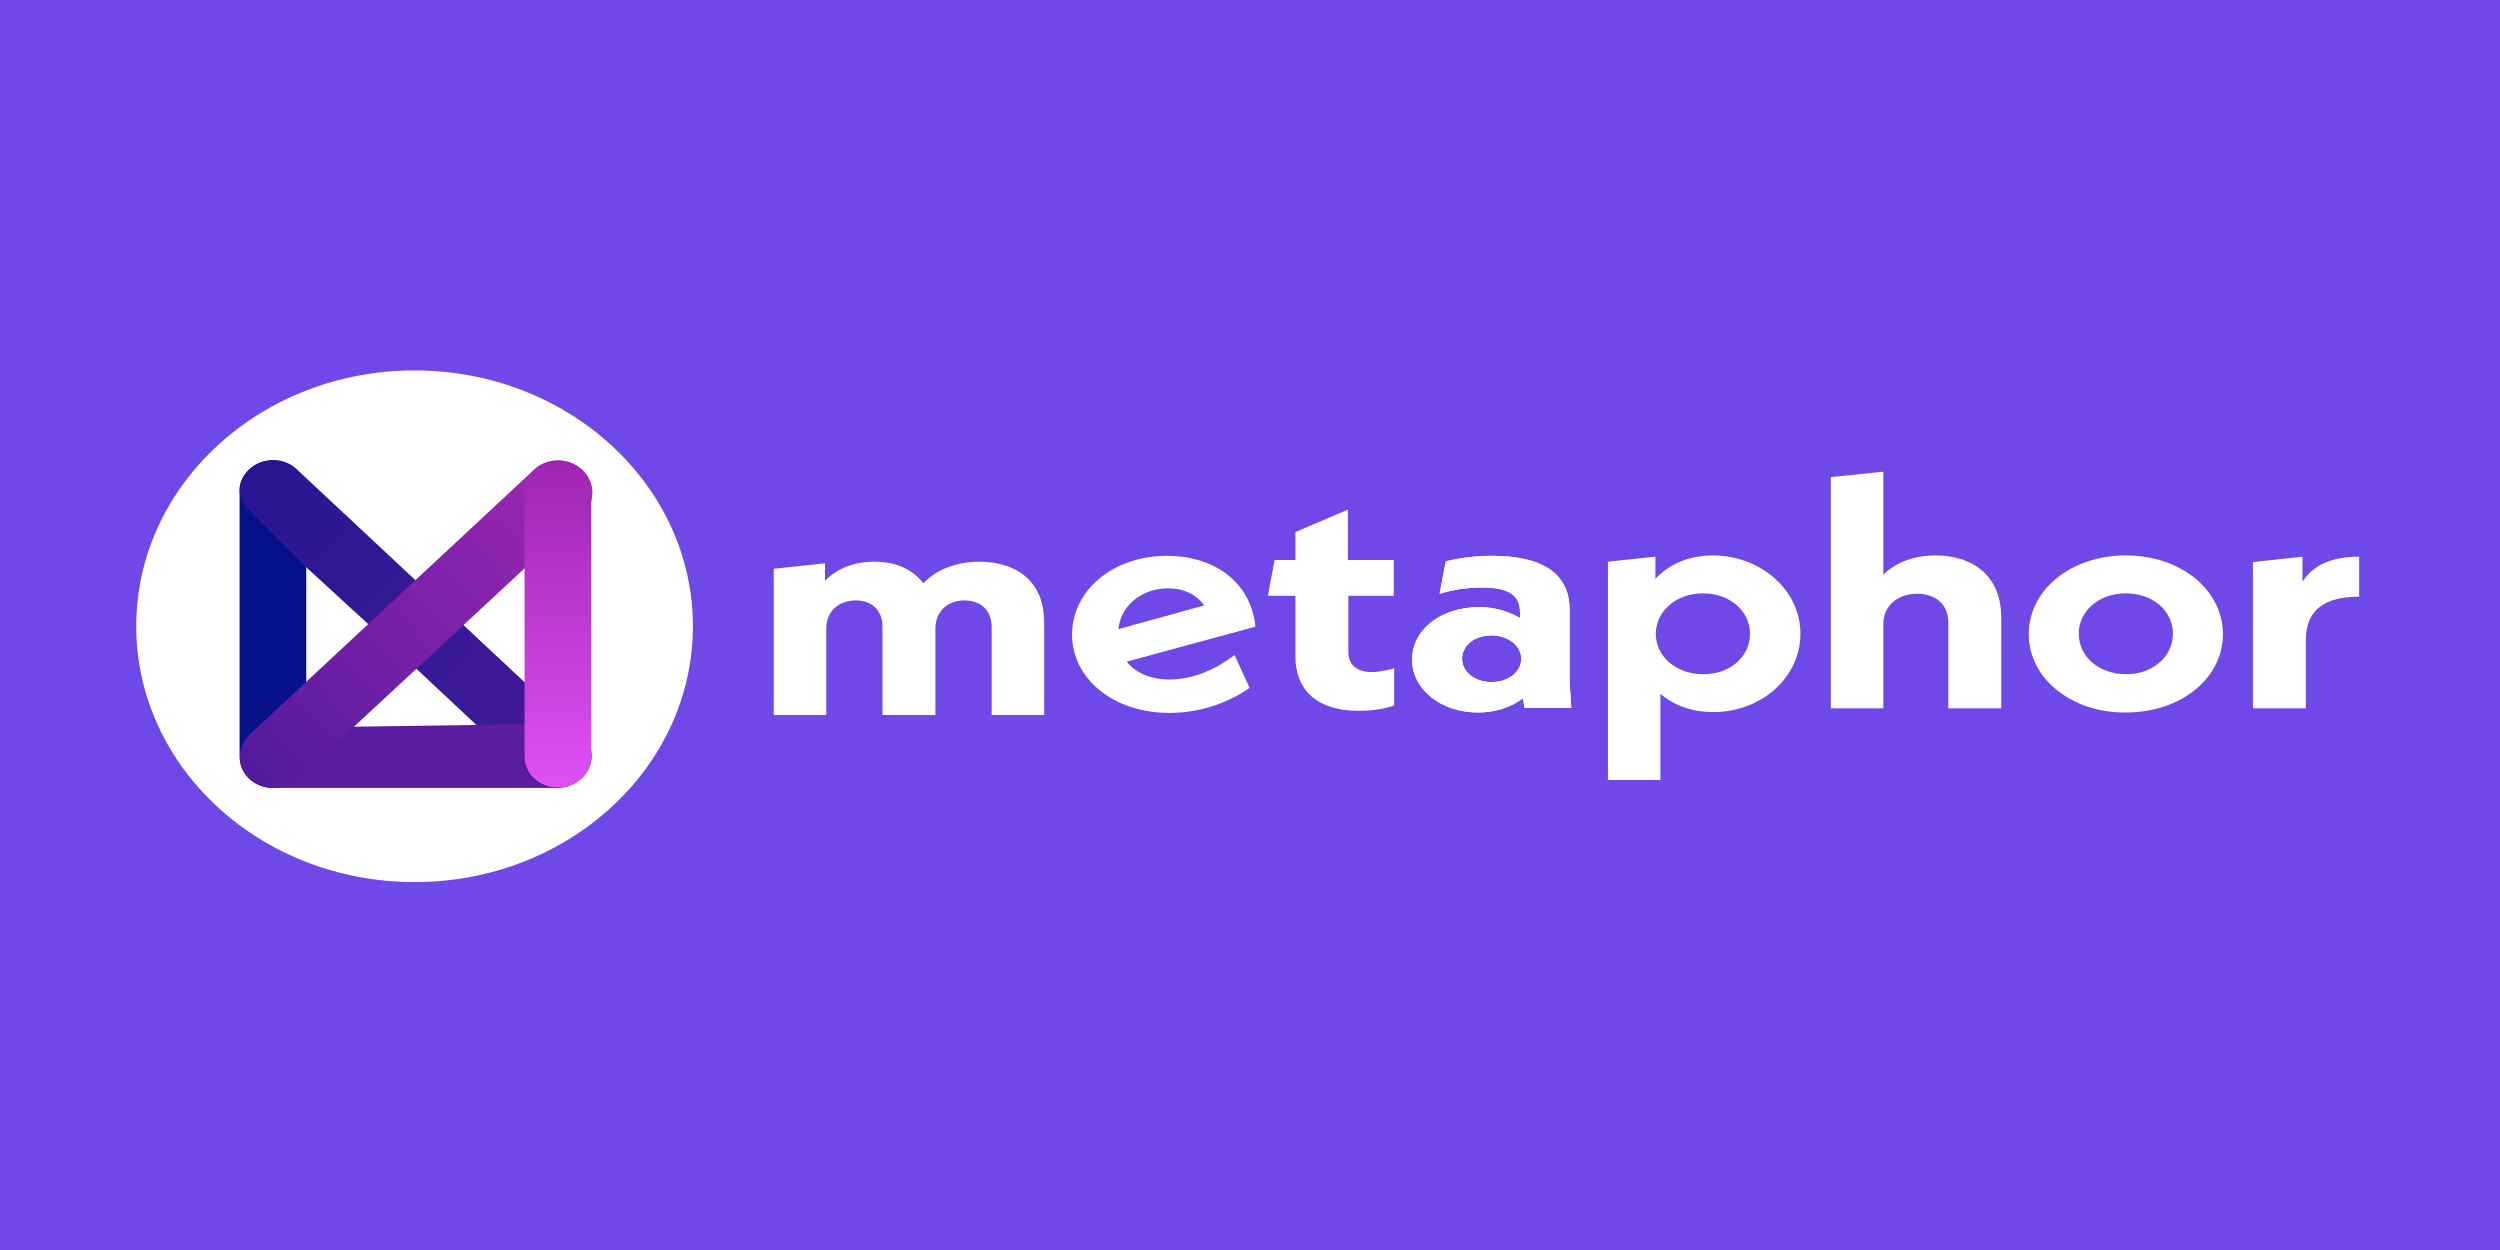
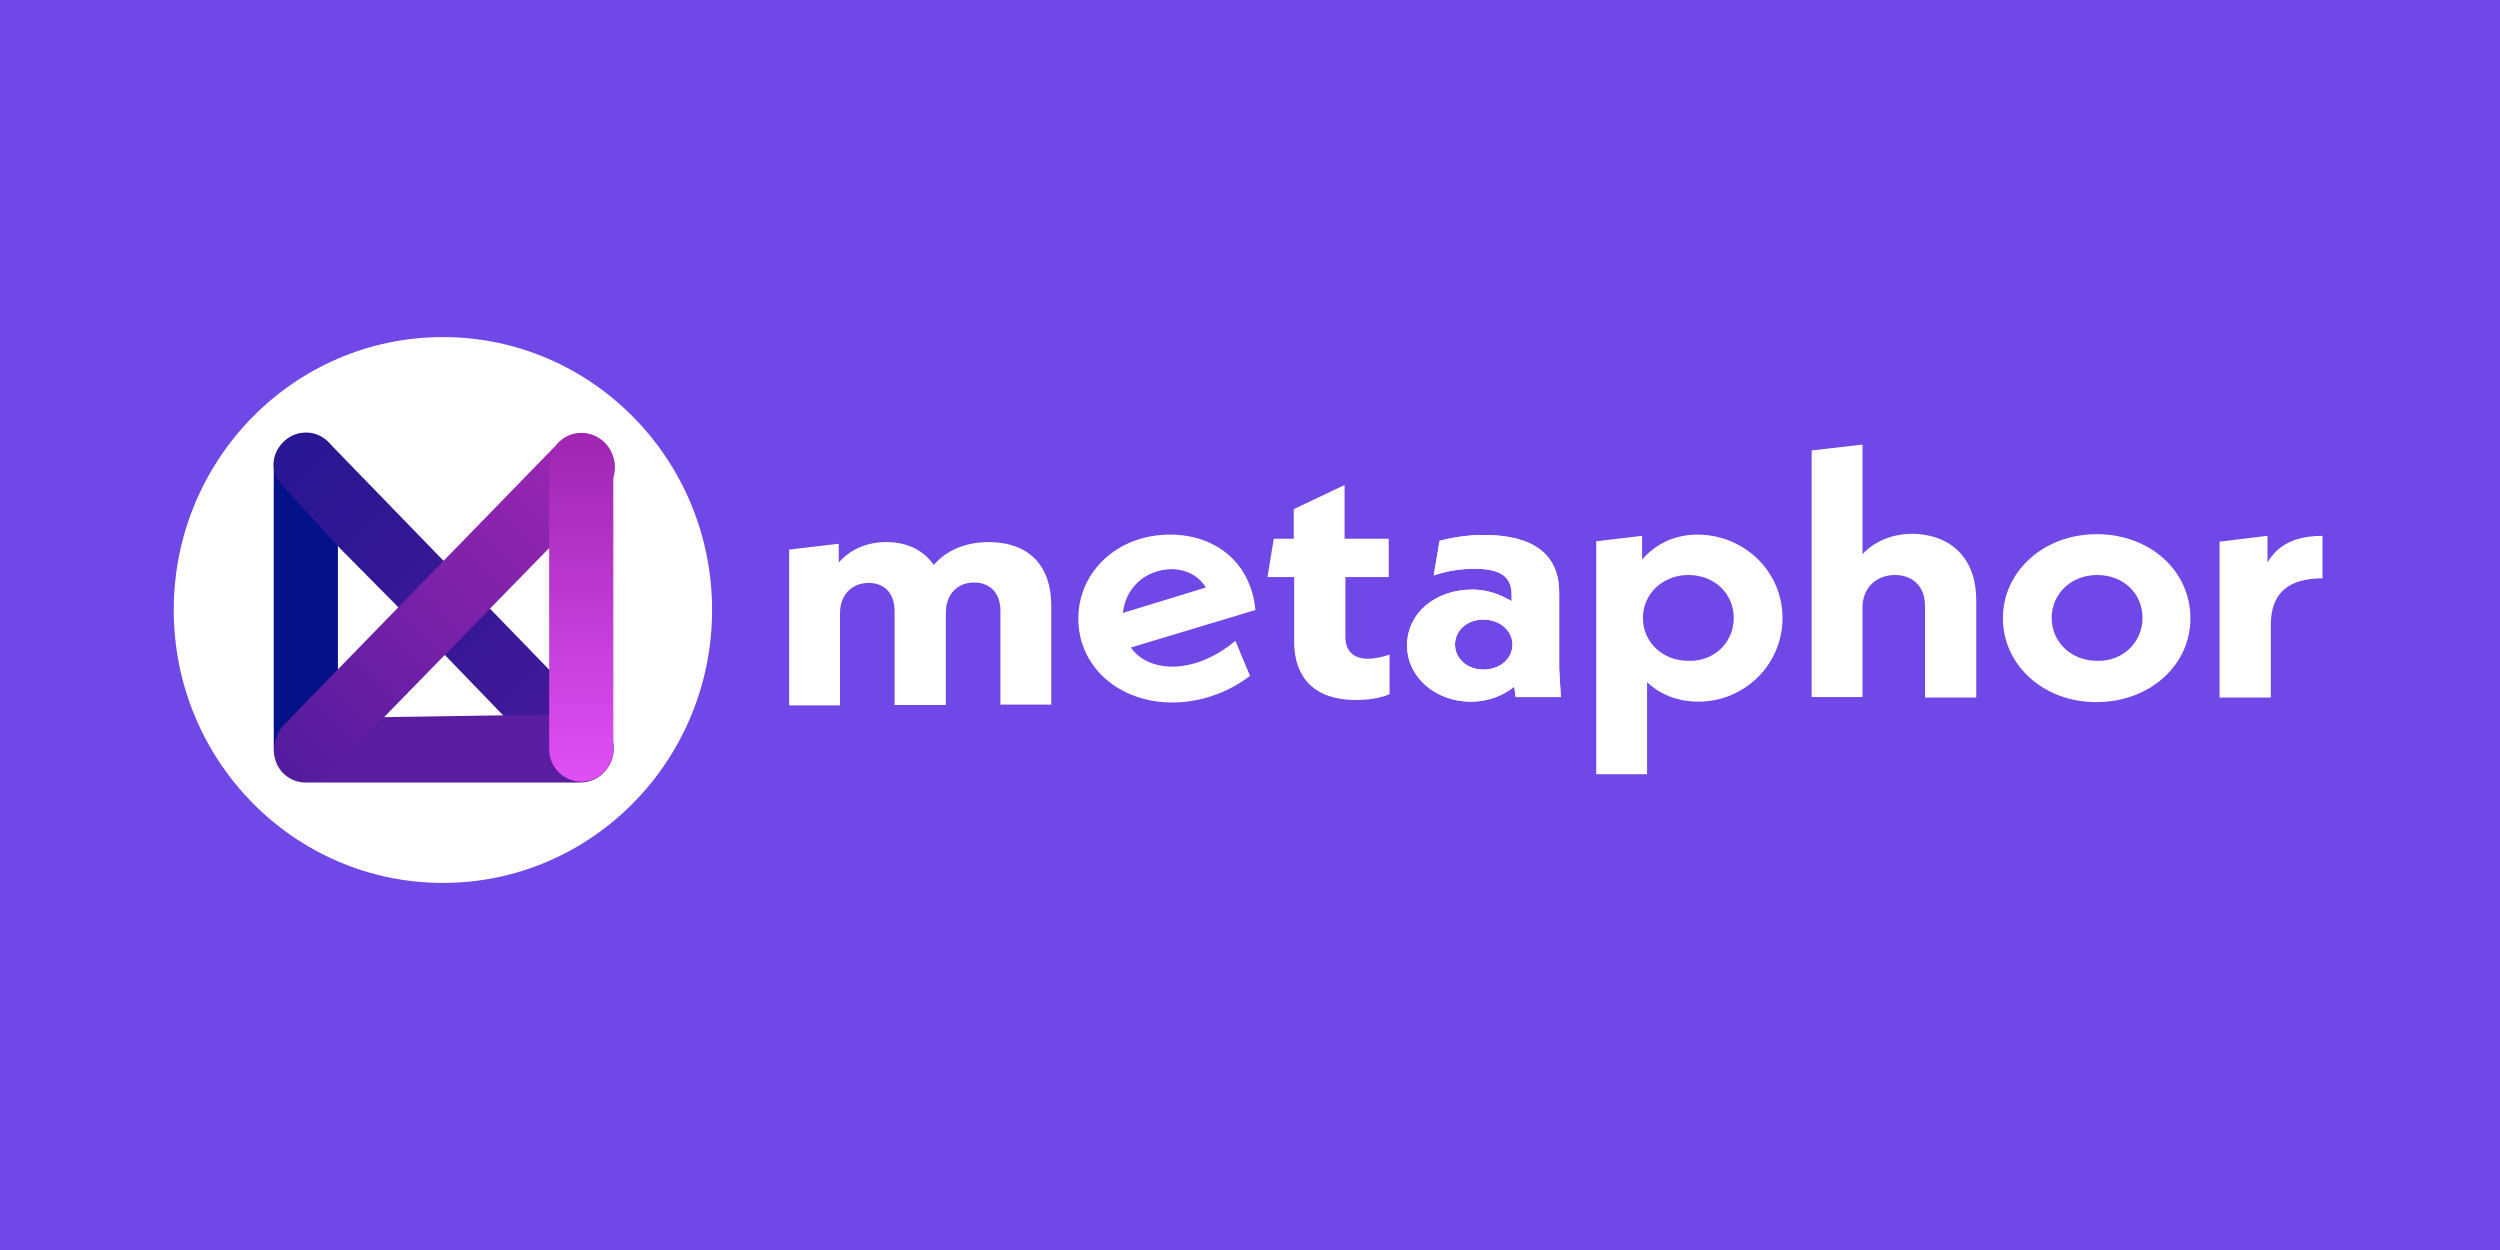
<svg xmlns="http://www.w3.org/2000/svg" version="1.1" id="Layer_1" x="0px" y="0px" viewBox="0 0 600 300" style="enable-background:new 0 0 600 300;" xml:space="preserve">
  <style type="text/css">
	.st0{fill:#7048E8;}
	.st1{fill:#FFFFFF;}
	.st2{fill:#041189;}
	.st3{fill:url(#SVGID_1_);}
	.st4{fill:#5B1D9F;}
- 	.st5{fill:url(#SVGID_00000128479617595521939160000005298429824908236194_);}
- 	.st6{fill:url(#SVGID_00000059296512992844133930000010139972707253851810_);}
+ 	.st5{fill:url(#SVGID_00000112605539295807003670000002310348894616210312_);}
+ 	.st6{fill:url(#SVGID_00000023990873763362070930000000138659061576278687_);}
	.st7{fill-rule:evenodd;clip-rule:evenodd;fill:#FFFFFF;}
</style>
-   <rect class="st0" width="600" height="300" />
-   <ellipse class="st1" cx="99.5" cy="150.3" rx="66.8" ry="61.4" />
-   <path class="st2" d="M57.5,117.9c0-4.1,3.6-7.4,8-7.4l0,0c4.4,0,8,3.3,8,7.4v63.7c0,4.1-3.6,7.4-8,7.4l0,0c-4.4,0-8-3.3-8-7.4V117.9  z" />
-   <linearGradient id="SVGID_1_" gradientUnits="userSpaceOnUse" x1="60.63" y1="189.357" x2="138.193" y2="112.012" gradientTransform="matrix(1 0 0 -1 0 299.8898)">
+   <rect y="0" class="st0" width="600" height="300" />
+   <ellipse class="st1" cx="106.3" cy="146.4" rx="64.6" ry="65.5" />
+   <path class="st2" d="M65.7,111.8c0-4.4,3.5-7.9,7.7-7.9l0,0c4.3,0,7.7,3.5,7.7,7.9v67.9c0,4.4-3.5,7.9-7.7,7.9l0,0  c-4.3,0-7.7-3.5-7.7-7.9V111.8z" />
+   <linearGradient id="SVGID_1_" gradientUnits="userSpaceOnUse" x1="66.665" y1="648.161" x2="145.376" y2="726.652" gradientTransform="matrix(1 0 0 1 0 -542)">
    <stop offset="0" style="stop-color:#281692" />
    <stop offset="1" style="stop-color:#451A9A" />
  </linearGradient>
-   <path class="st3" d="M59.3,121.9c-2.4-2.4-2.4-6.1-0.1-8.6l0,0l0,0c3-3.6,8.7-3.9,12.1-0.6l67.3,62.9c3.2,3,3.5,7.8,0.7,11.1l0,0  l0,0c-3.2,2.9-8.4,2.9-11.5-0.1l-34.5-32.3l-19.2-17.6L59.3,121.9z" />
-   <path class="st4" d="M133.5,173.7c4.7-0.1,8.5,3.4,8.5,7.7l0,0c0,4.2-3.7,7.7-8.3,7.7H99.7H65.4c-3.8,0-7.1-2.5-7.7-6l0,0  c-0.8-4.3,2.8-8.3,7.6-8.4L133.5,173.7z" />
-   <linearGradient id="SVGID_00000158708145531778854180000017741858694281435063_" gradientUnits="userSpaceOnUse" x1="139.533" y1="187.844" x2="59.7" y2="112.14" gradientTransform="matrix(1 0 0 -1 0 299.8898)">
+   <path class="st3" d="M67.4,116.1c-2.3-2.6-2.3-6.5-0.1-9.2l0,0l0,0c2.9-3.8,8.4-4.2,11.7-0.6l65.1,67.1c3.1,3.2,3.4,8.3,0.7,11.8  l0,0l0,0c-3.1,3.1-8.1,3.1-11.1-0.1l-33.3-34.5l-18.6-18.8L67.4,116.1z" />
+   <path class="st4" d="M139.1,171.4c4.5-0.1,8.2,3.6,8.2,8.2l0,0c0,4.5-3.6,8.2-8,8.2h-32.9H73.3c-3.7,0-6.9-2.7-7.4-6.4l0,0  c-0.8-4.6,2.7-8.9,7.3-9L139.1,171.4z" />
+   <linearGradient id="SVGID_00000002377317266121333370000011790632415125734051_" gradientUnits="userSpaceOnUse" x1="146.874" y1="649.679" x2="65.986" y2="726.383" gradientTransform="matrix(1 0 0 1 0 -542)">
    <stop offset="0" style="stop-color:#A027B3" />
    <stop offset="1" style="stop-color:#521B9D" />
  </linearGradient>
-   <path style="fill:url(#SVGID_00000158708145531778854180000017741858694281435063_);" d="M128.2,112.7c2.7-2.5,7-2.9,10.3-0.9l0,0  c1.4,0.9,2.5,2.1,3.1,3.6l0,0c1.2,2.8,0.5,6-1.8,8.1l-68.3,63.4c-3.4,3.2-9.1,2.9-12.1-0.6l0,0c-2.6-3-2.3-7.4,0.6-10.1L128.2,112.7  z" />
-   <linearGradient id="SVGID_00000029750227236347242210000001512470799995764615_" gradientUnits="userSpaceOnUse" x1="133.944" y1="189.329" x2="133.944" y2="110.867" gradientTransform="matrix(1 0 0 -1 0 299.8898)">
+   <path style="fill:url(#SVGID_00000002377317266121333370000011790632415125734051_);" d="M134,106.3c2.6-2.7,6.8-3.1,10-1l0,0  c1.4,1,2.4,2.2,3,3.8l0,0c1.2,3,0.5,6.4-1.7,8.6l-66,67.6c-3.3,3.4-8.8,3.1-11.7-0.6l0,0c-2.5-3.2-2.2-7.9,0.6-10.8L134,106.3z" />
+   <linearGradient id="SVGID_00000162346840030624211230000010300279994056231050_" gradientUnits="userSpaceOnUse" x1="139.519" y1="645.941" x2="139.519" y2="729.676" gradientTransform="matrix(1 0 0 1 0 -542)">
    <stop offset="0" style="stop-color:#9E26B1" />
    <stop offset="1" style="stop-color:#DF4FF5" />
  </linearGradient>
-   <path style="fill:url(#SVGID_00000029750227236347242210000001512470799995764615_);" d="M125.9,117.9c0-4.1,3.6-7.4,8-7.4l0,0  c4.4,0,8,3.3,8,7.4v63.7c0,4.1-3.6,7.4-8,7.4l0,0c-4.4,0-8-3.3-8-7.4V117.9z" />
-   <path class="st7" d="M250.6,149.2v22.4H238v-21.1c0-4.1-2.7-6.4-6.5-6.4c-4.1,0-7,2.6-7,6.8v20.7h-12.7v-21.1c0-4.1-2.6-6.4-6.4-6.4  c-4.1,0-7.1,2.6-7.1,6.8v20.7h-12.6v-35.1l12.3-1.3v4.2c2.8-2.9,6.9-4.6,11.8-4.6c5.3,0,9.3,1.9,11.8,5.2c3.1-3.3,7.9-5.2,13.7-5.2  C245.1,135,250.6,140.5,250.6,149.2" />
-   <path class="st7" d="M268.4,151l20.6-5.7c-1.8-2.6-4.9-4.1-8.7-4.1C273.8,141.3,269,145.4,268.4,151 M296.3,157.2l3.6,7.9  c-5.1,3.6-12,6-19.2,6c-13.5,0-23.4-8.2-23.4-18.8s9.8-18.9,22.8-18.9c11.1,0,20.1,6.1,21.2,17l-30.9,8.4c2.1,2.7,5.8,4.3,10.4,4.3  C285.7,163,290.9,161.3,296.3,157.2" />
-   <path class="st7" d="M323.6,143v13.4c0,3.1,2,4.9,5.6,4.9c1.8,0,3.9-0.5,5.4-0.9v8.9c-2.1,0.8-5.1,1.3-8.5,1.3c-10,0-15.2-5-15.2-13  V143h-6.6l1.6-8.6h5v-6.7l12.6-5.4v12.1h11v8.6H323.6z" />
-   <path class="st7" d="M365.1,158.1c0-3.1-3.1-5.6-7.2-5.6c-4,0-7,2.4-7,5.6c0,3.1,3,5.6,7,5.6C362.1,163.7,365.1,161.2,365.1,158.1  L365.1,158.1z M365.9,170l-0.4-2.4c-2.8,2.1-6.5,3.4-10.8,3.4c-8.8,0-15.8-5.5-15.8-12.7c0-7.1,6.8-12.6,16.2-12.6  c3.5,0,6.8,1,9.7,2.6V147c0-3.9-2.3-6-9.2-6c-3.4,0-6.8,0.5-10.1,1.5l1.5-7.8c3.9-0.9,7.5-1.3,11.1-1.3c12,0,18.6,4.2,18.6,12.9  v17.2l0.4,6.4H365.9z" />
-   <path class="st7" d="M365.1,158.1c0-3.1-3.1-5.6-7.2-5.6c-4,0-7,2.4-7,5.6c0,3.1,3,5.6,7,5.6C362.1,163.7,365.1,161.2,365.1,158.1  L365.1,158.1z M365.9,170l-0.4-2.4c-2.8,2.1-6.5,3.4-10.8,3.4c-8.8,0-15.8-5.5-15.8-12.7c0-7.1,6.8-12.6,16.2-12.6  c3.5,0,6.8,1,9.7,2.6V147c0-3.9-2.3-6-9.2-6c-3.4,0-6.8,0.5-10.1,1.5l1.5-7.8c3.9-0.9,7.5-1.3,11.1-1.3c12,0,18.6,4.2,18.6,12.9  v17.2l0.4,6.4H365.9z" />
-   <path class="st7" d="M420,152.1c0-5.4-4.8-9.7-11.3-9.7c-6.3,0-11.3,4.2-11.3,9.7c0,5.5,4.9,9.7,11.3,9.7  C415.2,161.9,420,157.6,420,152.1 M432.1,152.1c0,10.6-9.5,18.8-20.9,18.8c-5.1,0-9.5-1.6-12.7-4.4v20.7h-12.6v-52.4l11.4-1.2v5.3  c3.3-3.5,8-5.6,13.9-5.6C422.6,133.4,432.1,141.6,432.1,152.1" />
-   <path class="st7" d="M480.3,148.1V170h-12.7v-20.6c0-4.4-3.1-6.9-7.5-6.9c-4.7,0-8.1,2.9-8.1,7.3V170h-12.6v-55.5l12.6-1.3v24.7  c3-2.9,7.3-4.6,12.6-4.6C474.5,133.4,480.3,139.1,480.3,148.1" />
-   <path class="st7" d="M521.5,152.1c0-5.5-4.8-9.7-11.3-9.7c-6.4,0-11.3,4.2-11.3,9.7c0,5.5,4.9,9.7,11.3,9.7  C516.6,161.9,521.5,157.6,521.5,152.1 M486.9,152.2c0-10.7,10.2-18.9,23.3-18.9c13.1,0,23.3,8.2,23.3,18.9  c0,10.6-10.1,18.8-23.3,18.8C497.1,171.1,486.9,162.8,486.9,152.2" />
-   <path class="st7" d="M566.2,133.6v9.6c-8.3,0-12.8,3.2-12.8,10.4V170h-12.7v-35.1l11.9-1.3v6C555.1,135.7,559.5,133.6,566.2,133.6" />
+   <path style="fill:url(#SVGID_00000162346840030624211230000010300279994056231050_);" d="M131.8,111.8c0-4.4,3.5-7.9,7.7-7.9l0,0  c4.3,0,7.7,3.5,7.7,7.9v67.9c0,4.4-3.5,7.9-7.7,7.9l0,0c-4.3,0-7.7-3.5-7.7-7.9C131.8,179.8,131.8,111.8,131.8,111.8z" />
+   <path class="st7" d="M252.3,145.2v23.9h-12.2v-22.5c0-4.4-2.6-6.8-6.3-6.8c-4,0-6.8,2.8-6.8,7.3v22.1h-12.3v-22.5  c0-4.4-2.5-6.8-6.2-6.8c-4,0-6.9,2.8-6.9,7.3v22.1h-12.2v-37.4l11.9-1.4v4.5c2.7-3.1,6.7-4.9,11.4-4.9c5.1,0,9,2,11.4,5.5  c3-3.5,7.6-5.5,13.2-5.5C247,130.1,252.3,135.9,252.3,145.2" />
+   <path class="st7" d="M269.5,147.1l19.9-6.1c-1.7-2.8-4.7-4.4-8.4-4.4C274.7,136.8,270.1,141.2,269.5,147.1 M296.5,153.8l3.5,8.4  c-4.9,3.8-11.6,6.4-18.6,6.4c-13,0-22.6-8.7-22.6-20.1s9.5-20.2,22-20.2c10.7,0,19.4,6.5,20.5,18.1l-29.9,9c2,2.9,5.6,4.6,10.1,4.6  C286.2,159.9,291.3,158.1,296.5,153.8" />
+   <path class="st7" d="M322.9,138.6v14.3c0,3.3,1.9,5.2,5.4,5.2c1.7,0,3.8-0.5,5.2-1v9.5c-2,0.9-4.9,1.4-8.2,1.4  c-9.7,0-14.7-5.3-14.7-13.9v-15.6h-6.4l1.5-9.2h4.8v-7.1l12.2-5.8v12.9h10.6v9.2H322.9z" />
+   <path class="st7" d="M363,154.7c0-3.3-3-6-7-6c-3.9,0-6.8,2.6-6.8,6c0,3.3,2.9,6,6.8,6C360.1,160.7,363,158,363,154.7L363,154.7z   M363.8,167.4l-0.4-2.6c-2.7,2.2-6.3,3.6-10.4,3.6c-8.5,0-15.3-5.9-15.3-13.5c0-7.6,6.6-13.4,15.7-13.4c3.4,0,6.6,1.1,9.4,2.8v-1.4  c0-4.2-2.2-6.4-8.9-6.4c-3.3,0-6.6,0.5-9.8,1.6l1.4-8.3c3.8-1,7.2-1.4,10.7-1.4c11.6,0,18,4.5,18,13.8v18.3l0.4,6.8h-10.8V167.4z" />
+   <path class="st7" d="M363,154.7c0-3.3-3-6-7-6c-3.9,0-6.8,2.6-6.8,6c0,3.3,2.9,6,6.8,6C360.1,160.7,363,158,363,154.7L363,154.7z   M363.8,167.4l-0.4-2.6c-2.7,2.2-6.3,3.6-10.4,3.6c-8.5,0-15.3-5.9-15.3-13.5c0-7.6,6.6-13.4,15.7-13.4c3.4,0,6.6,1.1,9.4,2.8v-1.4  c0-4.2-2.2-6.4-8.9-6.4c-3.3,0-6.6,0.5-9.8,1.6l1.4-8.3c3.8-1,7.2-1.4,10.7-1.4c11.6,0,18,4.5,18,13.8v18.3l0.4,6.8h-10.8V167.4z" />
+   <path class="st7" d="M416.1,148.3c0-5.8-4.6-10.3-10.9-10.3c-6.1,0-10.9,4.5-10.9,10.3s4.7,10.3,10.9,10.3  C411.4,158.8,416.1,154.2,416.1,148.3 M427.8,148.3c0,11.3-9.2,20.1-20.2,20.1c-4.9,0-9.2-1.7-12.3-4.7v22.1h-12.2v-55.9l11-1.3v5.7  c3.2-3.7,7.7-6,13.4-6C418.6,128.4,427.8,137.1,427.8,148.3" />
+   <path class="st7" d="M474.3,144v23.4h-12.3v-22c0-4.7-3-7.4-7.2-7.4c-4.5,0-7.8,3.1-7.8,7.8v21.5h-12.2v-59.2l12.2-1.4v26.3  c2.9-3.1,7.1-4.9,12.2-4.9C468.7,128.4,474.3,134.4,474.3,144" />
+   <path class="st7" d="M514.2,148.3c0-5.9-4.6-10.3-10.9-10.3c-6.2,0-10.9,4.5-10.9,10.3s4.7,10.3,10.9,10.3  C509.4,158.8,514.2,154.2,514.2,148.3 M480.7,148.4c0-11.4,9.9-20.2,22.5-20.2c12.7,0,22.5,8.7,22.5,20.2c0,11.3-9.8,20.1-22.5,20.1  C490.6,168.6,480.7,159.7,480.7,148.4" />
+   <path class="st7" d="M557.4,128.6v10.2c-8,0-12.4,3.4-12.4,11.1v17.5h-12.3V130l11.5-1.4v6.4C546.6,130.8,550.9,128.6,557.4,128.6" />
</svg>
